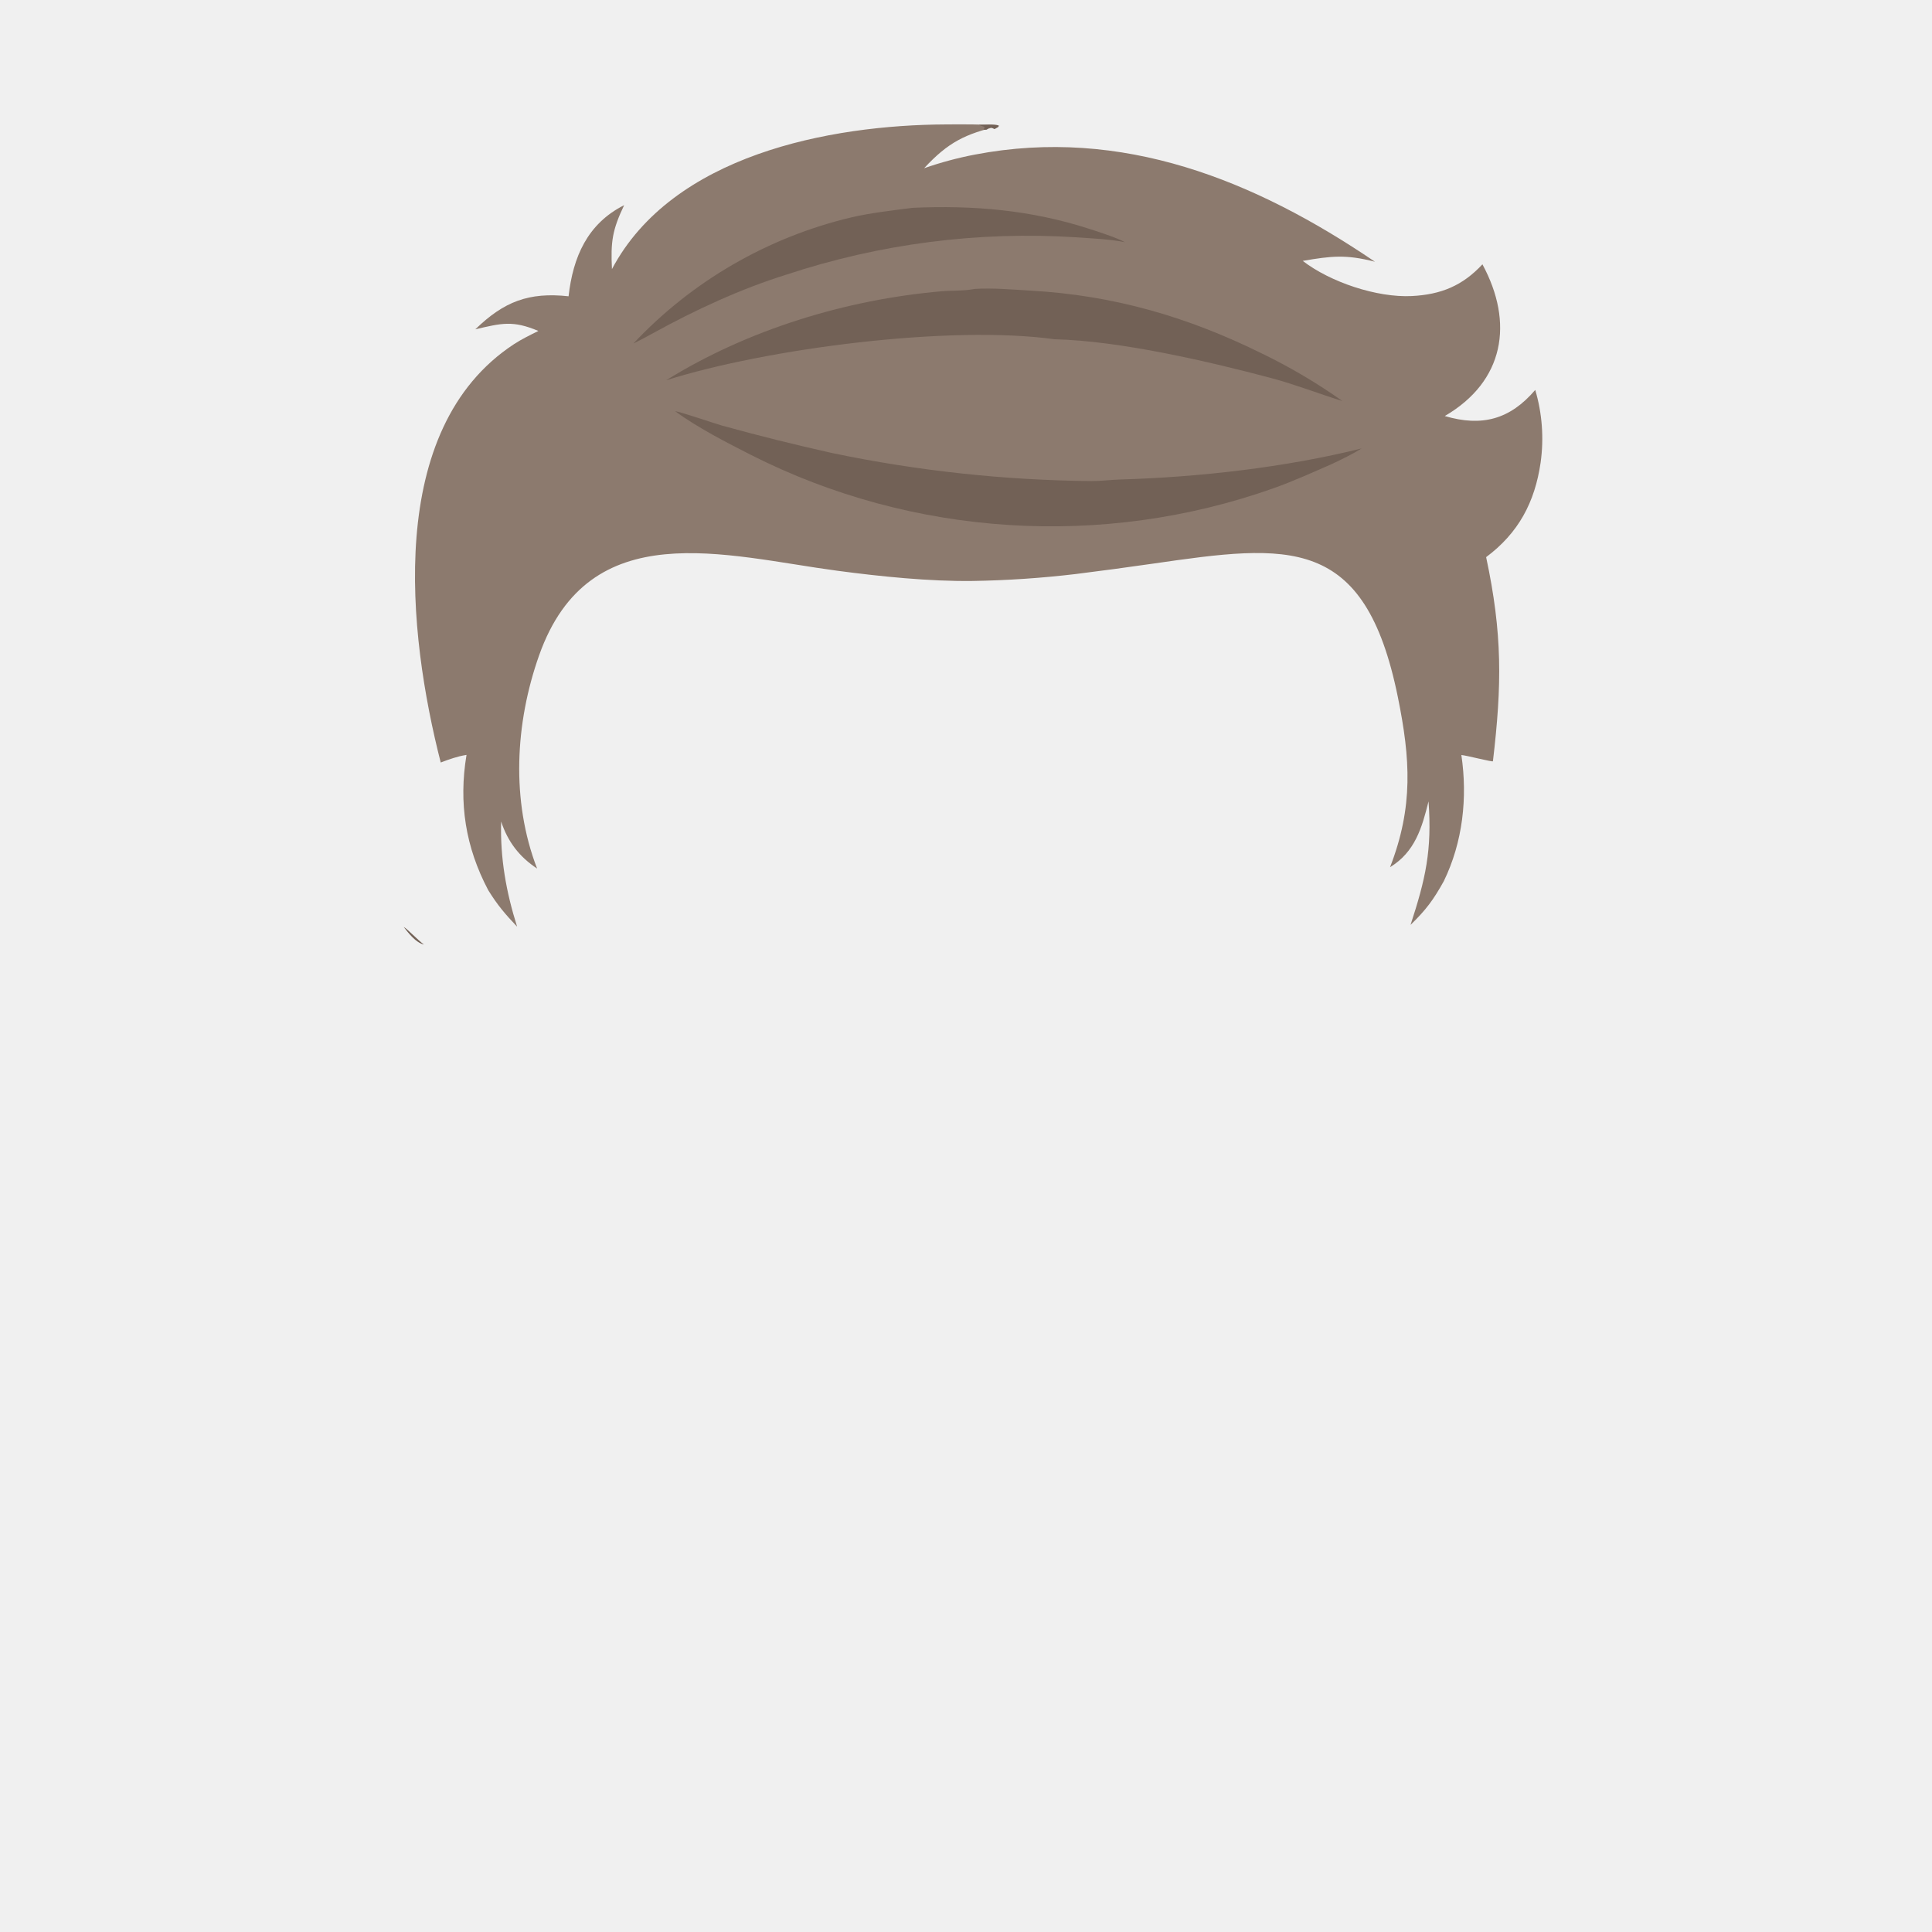
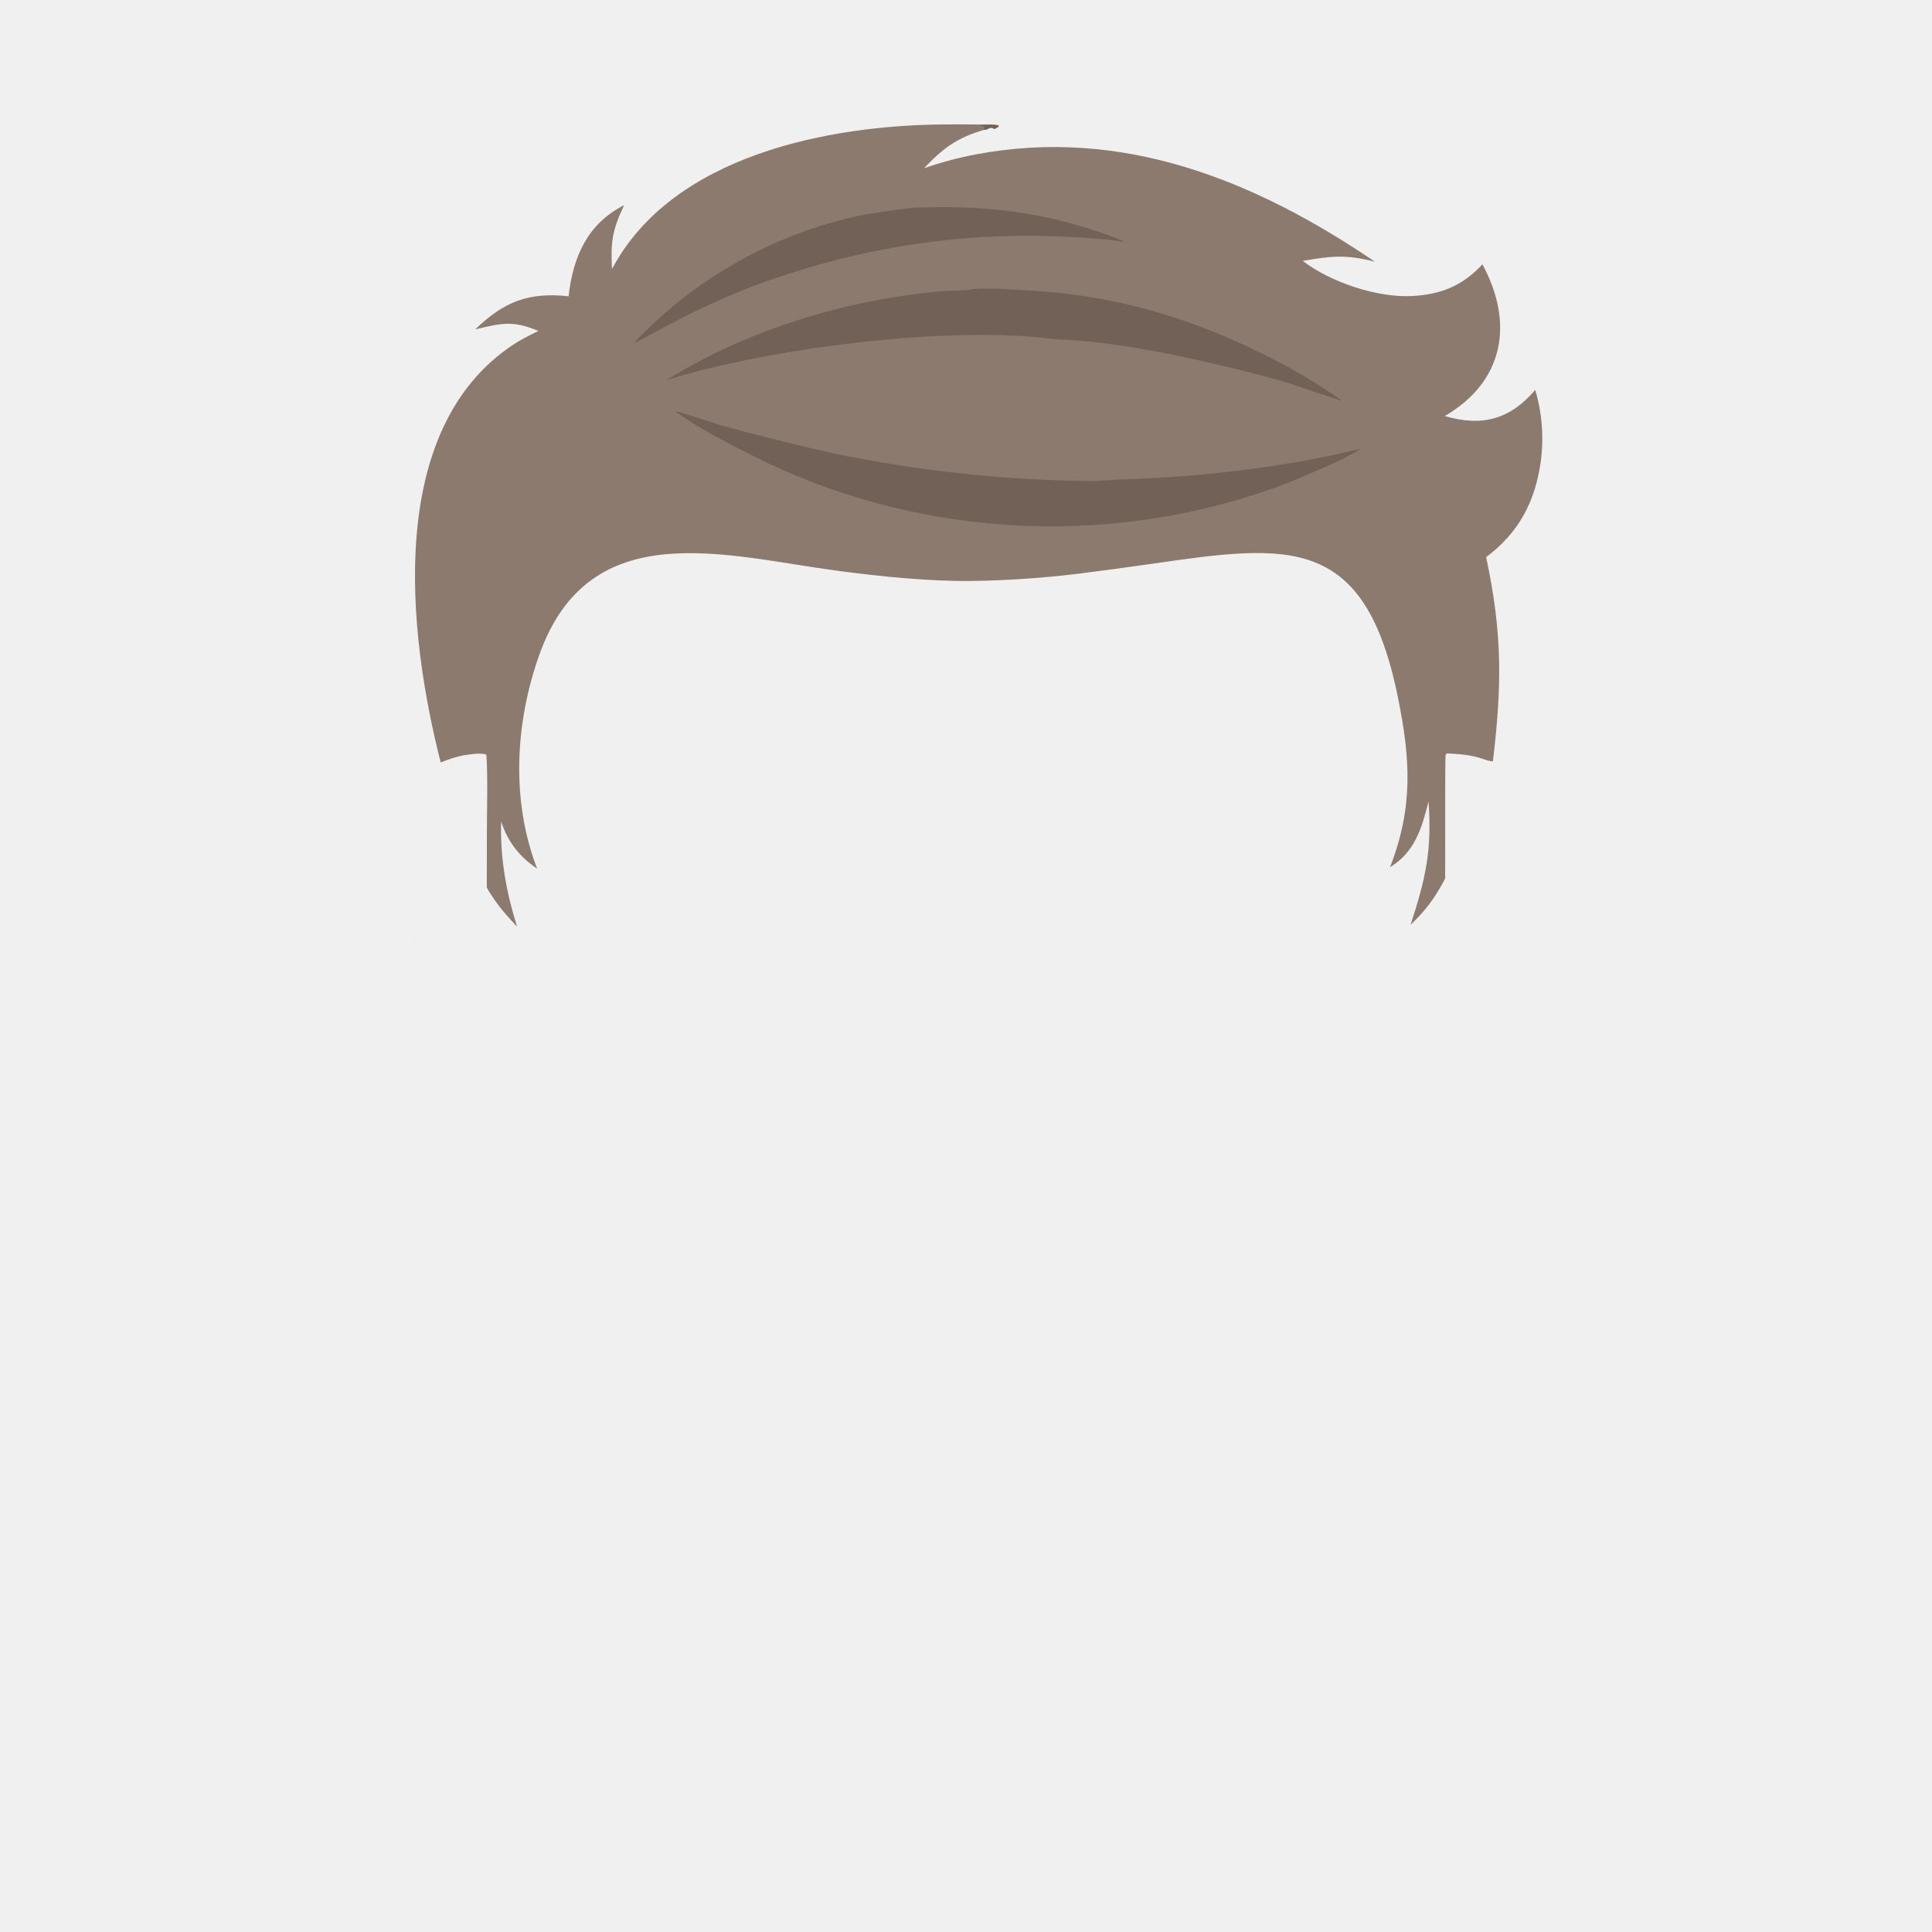
<svg xmlns="http://www.w3.org/2000/svg" version="1.1" viewBox="0 0 2048 2048" width="1024" height="1024">
-   <path transform="translate(0,0)" fill="rgb(140,122,110)" d="M 648.696 285.265 C 712.739 164.407 879.088 132.397 1003.14 131.895 C 1021.51 131.821 1041.33 131.478 1059.6 133.478 C 1023.3 141.699 1004.82 151.042 979.611 178.328 C 997.185 172.194 1015.19 167.358 1033.47 163.86 C 1189.46 134.005 1330.39 191.099 1457.49 277.445 C 1426.73 269.588 1411.68 271.289 1380.96 276.548 C 1410.04 299.042 1459.63 315.658 1496.54 313.823 C 1527.56 312.28 1550.5 302.784 1571.43 280.187 C 1605.01 342.257 1594.69 404.186 1531.54 441.016 C 1570.93 452.648 1600.7 444.621 1627.43 413.329 C 1634.79 438.279 1636.73 464.513 1633.13 490.275 C 1627.01 532.513 1609.56 565.082 1575.36 590.585 C 1592.73 671.906 1592.14 725.909 1582.56 807.01 C 1581.07 807.677 1555.36 800.981 1549.11 800.324 C 1555.81 845.626 1550.61 892.664 1530.49 934.079 C 1519.45 953.91 1511.75 964.363 1495.24 980.413 C 1511.17 931.701 1518.1 901.247 1514.3 849.492 C 1507.33 877.439 1500.02 903.075 1473.52 919.253 C 1498.34 855.234 1495.09 804.471 1481.81 739.031 C 1446.78 566.431 1366.31 576.662 1222.46 597.443 C 1195.11 601.393 1167.72 605.079 1140.3 608.502 C 1103.95 612.819 1067.4 615.271 1030.8 615.848 C 985.084 616.408 933.277 611.097 887.919 605.06 C 768.329 589.146 624.689 544.543 571.494 694.663 C 546.027 766.532 541.601 848.781 569.338 920.68 C 550.567 908.308 538.311 892.343 531.225 870.841 C 530.171 909.849 536.462 945.213 548.155 982.332 C 535.472 968.93 527.514 959.695 517.557 943.634 C 493.484 898.084 486.043 851.206 494.521 800.221 C 484.599 801.807 476.55 804.784 467.186 808.276 C 432.441 672.327 407.533 454.818 544.929 364.769 C 552.823 359.595 562.179 355.058 570.684 350.825 C 543.695 339.41 531.642 342.555 503.844 349.101 C 534.226 319.715 560.356 309.487 602.714 314.072 C 607.383 272.573 622.595 237.151 661.616 217.502 C 649.167 243.591 647.237 256.064 648.696 285.265 z" />
-   <path transform="translate(0,0)" fill="rgb(114,97,86)" d="M 715.652 435.862 C 720.609 436.311 757.384 448.868 765.021 451.029 C 803.838 461.763 842.92 471.514 882.229 480.275 C 972.578 499.125 1064.56 509.068 1156.85 509.961 C 1166.39 510.03 1177.41 508.599 1187.22 508.306 C 1270.84 505.818 1361.96 495.592 1443.37 475.368 C 1434.08 481.193 1421.39 487.439 1411.52 492.006 C 1391.4 500.823 1370.64 510.227 1350.08 517.523 C 1169.13 581.738 967.42 569.078 796.101 482.239 C 770.534 469.28 738.782 452.951 715.652 435.862 z" />
-   <path transform="translate(0,0)" fill="rgb(114,97,86)" d="M 1033.05 306.28 C 1053.28 305.06 1073.07 306.987 1093.12 308.12 C 1180.93 313.082 1259.55 336.011 1338.31 375.031 C 1367.87 389.362 1396.18 406.113 1422.97 425.111 C 1398.55 417.526 1372.41 407.391 1347.76 400.825 C 1280.97 383.036 1186.76 361.23 1117.92 359.629 C 1007.04 344.238 812.709 369.378 706.128 403.131 C 792.54 349.405 897.018 317.498 998.226 308.755 C 1009.38 307.791 1020.43 308.547 1031.56 306.557 L 1033.05 306.28 z" />
-   <path transform="translate(0,0)" fill="rgb(114,97,86)" d="M 967.402 220.3 C 1031.81 217.399 1093.03 222.639 1154.52 242.538 C 1164.95 245.911 1183.12 251.681 1192.48 256.731 C 1177.59 253.654 1156.89 252.647 1141.3 251.576 C 1037.21 244.894 932.8 258.304 833.775 291.075 C 785.455 306.101 736.876 328.581 692.6 353.006 C 685.559 356.89 678.546 360.593 671.352 364.194 C 733.712 297.866 814.187 251.323 902.777 230.348 C 923.109 225.677 946.566 222.977 967.402 220.3 z" />
-   <path transform="translate(0,0)" fill="rgb(114,97,86)" d="M 1037.6 132.416 C 1042.6 132.231 1054.6 131.237 1058.66 133.077 L 1058.25 134.6 L 1054.28 136.849 L 1050.21 135.032 C 1044.94 136.397 1048.6 138.003 1042.64 137.427 C 1043.03 136.491 1043.42 135.556 1043.82 134.621 C 1041.75 133.874 1039.68 133.139 1037.6 132.416 z" />
-   <path transform="translate(0,0)" fill="rgb(114,97,86)" d="M 427.939 982.634 C 431.946 984.742 442.877 996.549 449.391 1001.25 C 440.675 999.206 433.202 989.318 427.939 982.634 z" />
+   <defs>
+     <mask id="facehole" maskUnits="userSpaceOnUse" x="0" y="0" width="2048" height="2048">
+       <rect x="0" y="0" width="2048" height="2048" fill="white" />
+       <path d="M 1533.68 798.613 C 1546.66 799.32 1557.8 799.941 1570.34 803.954 C 1618.2 819.269 1649.18 867.189 1646.49 917.096 C 1644.85 947.316 1631.33 975.662 1608.87 995.951 C 1586.91 1015.66 1562.54 1022.9 1533.67 1024.41 L 1532.38 1022.5 C 1531.22 1004.78 1531.9 981.123 1531.9 962.89 L 1531.99 854.537 C 1532.01 838.109 1531.91 817.251 1532.3 800.538 C 1532.76 799.896 1533.22 799.255 1533.68 798.613 z" fill="black" />
+       <path d="M 515.884 1024.25 C 509.295 1024.06 502.266 1023.99 495.795 1022.87 C 407.909 1007.63 371.458 903.101 429.806 836.29 C 449.153 814.256 476.463 800.813 505.725 798.919 C 508.883 798.997 513.071 798.658 515.558 800.023 C 517.24 821.853 516.125 858.428 516.121 881.629 L 515.884 1024.25 z" fill="black" />
+     </mask>
+   </defs>
+   <g mask="url(#facehole)">
+     <path transform="translate(0,0)" fill="rgb(140,122,110)" d="M 648.696 285.265 C 712.739 164.407 879.088 132.397 1003.14 131.895 C 1021.51 131.821 1041.33 131.478 1059.6 133.478 C 1023.3 141.699 1004.82 151.042 979.611 178.328 C 997.185 172.194 1015.19 167.358 1033.47 163.86 C 1189.46 134.005 1330.39 191.099 1457.49 277.445 C 1426.73 269.588 1411.68 271.289 1380.96 276.548 C 1410.04 299.042 1459.63 315.658 1496.54 313.823 C 1527.56 312.28 1550.5 302.784 1571.43 280.187 C 1605.01 342.257 1594.69 404.186 1531.54 441.016 C 1570.93 452.648 1600.7 444.621 1627.43 413.329 C 1634.79 438.279 1636.73 464.513 1633.13 490.275 C 1627.01 532.513 1609.56 565.082 1575.36 590.585 C 1592.73 671.906 1592.14 725.909 1582.56 807.01 C 1581.07 807.677 1555.36 800.981 1549.11 800.324 C 1555.81 845.626 1550.61 892.664 1530.49 934.079 C 1519.45 953.91 1511.75 964.363 1495.24 980.413 C 1511.17 931.701 1518.1 901.247 1514.3 849.492 C 1507.33 877.439 1500.02 903.075 1473.52 919.253 C 1498.34 855.234 1495.09 804.471 1481.81 739.031 C 1446.78 566.431 1366.31 576.662 1222.46 597.443 C 1195.11 601.393 1167.72 605.079 1140.3 608.502 C 1103.95 612.819 1067.4 615.271 1030.8 615.848 C 985.084 616.408 933.277 611.097 887.919 605.06 C 768.329 589.146 624.689 544.543 571.494 694.663 C 546.027 766.532 541.601 848.781 569.338 920.68 C 550.567 908.308 538.311 892.343 531.225 870.841 C 530.171 909.849 536.462 945.213 548.155 982.332 C 535.472 968.93 527.514 959.695 517.557 943.634 C 493.484 898.084 486.043 851.206 494.521 800.221 C 484.599 801.807 476.55 804.784 467.186 808.276 C 432.441 672.327 407.533 454.818 544.929 364.769 C 552.823 359.595 562.179 355.058 570.684 350.825 C 543.695 339.41 531.642 342.555 503.844 349.101 C 534.226 319.715 560.356 309.487 602.714 314.072 C 607.383 272.573 622.595 237.151 661.616 217.502 C 649.167 243.591 647.237 256.064 648.696 285.265 z" />
+     <path transform="translate(0,0)" fill="rgb(114,97,86)" d="M 715.652 435.862 C 720.609 436.311 757.384 448.868 765.021 451.029 C 803.838 461.763 842.92 471.514 882.229 480.275 C 972.578 499.125 1064.56 509.068 1156.85 509.961 C 1166.39 510.03 1177.41 508.599 1187.22 508.306 C 1270.84 505.818 1361.96 495.592 1443.37 475.368 C 1434.08 481.193 1421.39 487.439 1411.52 492.006 C 1391.4 500.823 1370.64 510.227 1350.08 517.523 C 1169.13 581.738 967.42 569.078 796.101 482.239 C 770.534 469.28 738.782 452.951 715.652 435.862 z" />
+     <path transform="translate(0,0)" fill="rgb(114,97,86)" d="M 1033.05 306.28 C 1053.28 305.06 1073.07 306.987 1093.12 308.12 C 1180.93 313.082 1259.55 336.011 1338.31 375.031 C 1367.87 389.362 1396.18 406.113 1422.97 425.111 C 1398.55 417.526 1372.41 407.391 1347.76 400.825 C 1280.97 383.036 1186.76 361.23 1117.92 359.629 C 1007.04 344.238 812.709 369.378 706.128 403.131 C 792.54 349.405 897.018 317.498 998.226 308.755 C 1009.38 307.791 1020.43 308.547 1031.56 306.557 L 1033.05 306.28 z" />
+     <path transform="translate(0,0)" fill="rgb(114,97,86)" d="M 967.402 220.3 C 1031.81 217.399 1093.03 222.639 1154.52 242.538 C 1164.95 245.911 1183.12 251.681 1192.48 256.731 C 1177.59 253.654 1156.89 252.647 1141.3 251.576 C 1037.21 244.894 932.8 258.304 833.775 291.075 C 785.455 306.101 736.876 328.581 692.6 353.006 C 685.559 356.89 678.546 360.593 671.352 364.194 C 733.712 297.866 814.187 251.323 902.777 230.348 C 923.109 225.677 946.566 222.977 967.402 220.3 z" />
+     <path transform="translate(0,0)" fill="rgb(114,97,86)" d="M 1037.6 132.416 C 1042.6 132.231 1054.6 131.237 1058.66 133.077 L 1058.25 134.6 L 1054.28 136.849 L 1050.21 135.032 C 1044.94 136.397 1048.6 138.003 1042.64 137.427 C 1043.03 136.491 1043.42 135.556 1043.82 134.621 C 1041.75 133.874 1039.68 133.139 1037.6 132.416 z" />
+     <path transform="translate(0,0)" fill="rgb(114,97,86)" d="M 427.939 982.634 C 431.946 984.742 442.877 996.549 449.391 1001.25 C 440.675 999.206 433.202 989.318 427.939 982.634 z" />
+   </g>
</svg>
